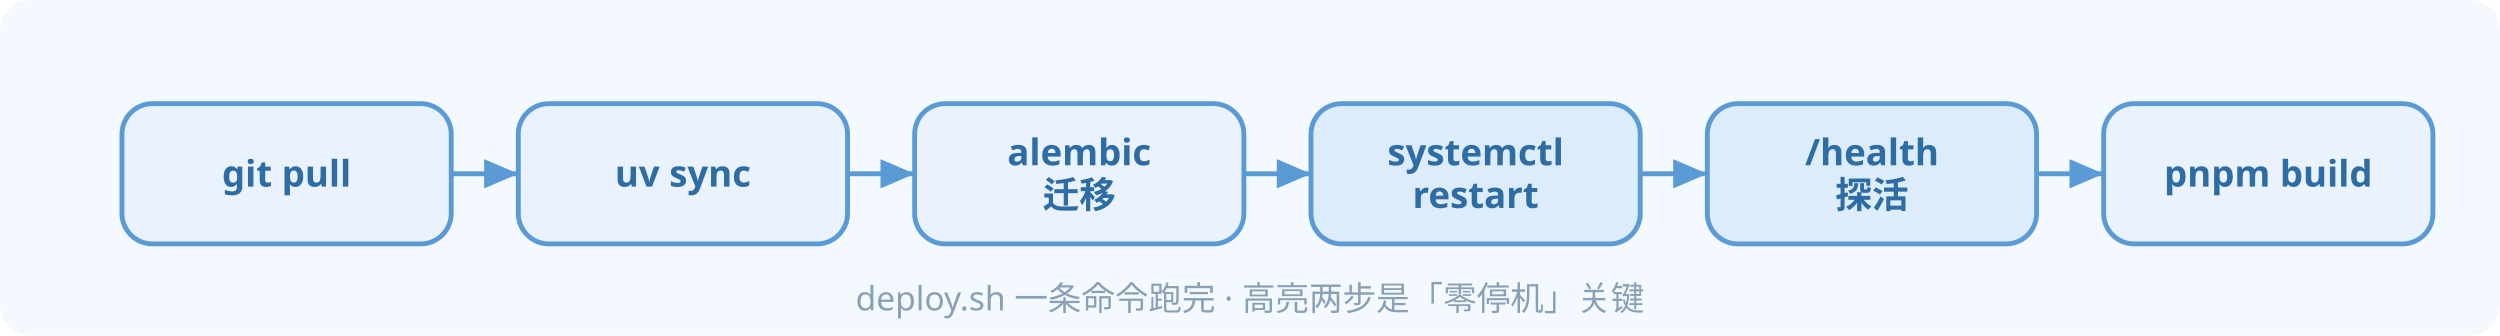
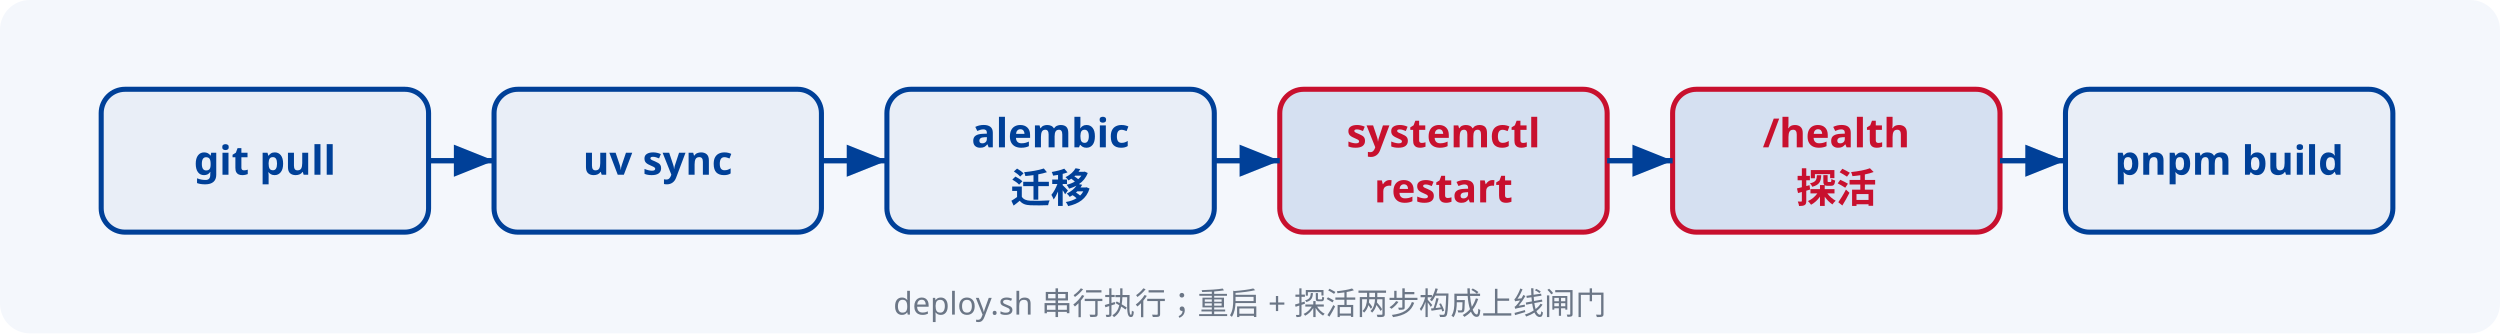
- <svg xmlns="http://www.w3.org/2000/svg" width="820" height="110" viewBox="0 0 820 110">
+ <svg xmlns="http://www.w3.org/2000/svg" width="840" height="112" viewBox="0 0 840 112">
  <defs>
-     <marker id="ah" markerWidth="9" markerHeight="9" refX="7" refY="3" orient="auto" markerUnits="strokeWidth">
-       <path d="M0,0 L7,3 L0,6 z" fill="#5b9bd5" />
+     <marker id="ah" markerWidth="9" markerHeight="9" refX="7.5" refY="3" orient="auto" markerUnits="strokeWidth">
+       <path d="M0,0 L7.5,3 L0,6 z" fill="#004098" />
+     </marker>
+     <marker id="ahr" markerWidth="9" markerHeight="9" refX="7.5" refY="3" orient="auto" markerUnits="strokeWidth">
+       <path d="M0,0 L7.5,3 L0,6 z" fill="#c8102e" />
    </marker>
  </defs>
-   <rect width="820" height="110" rx="10" fill="#f3f9ff" />
-   <rect x="40.0" y="34" width="108" height="46" rx="10" fill="#eaf3fd" stroke="#5b9bd5" stroke-width="1.6" />
-   <text x="94.0" y="61.2" font-size="12" fill="#2e6da4" text-anchor="middle" font-weight="700" font-family="WenQuanYi Zen Hei, Microsoft YaHei, SimSun, sans-serif">git pull</text>
-   <line x1="148.0" y1="57" x2="170.0" y2="57" stroke="#5b9bd5" stroke-width="1.6" marker-end="url(#ah)" />
-   <rect x="170.0" y="34" width="108" height="46" rx="10" fill="#eaf3fd" stroke="#5b9bd5" stroke-width="1.6" />
-   <text x="224.0" y="61.2" font-size="12" fill="#2e6da4" text-anchor="middle" font-weight="700" font-family="WenQuanYi Zen Hei, Microsoft YaHei, SimSun, sans-serif">uv sync</text>
-   <line x1="278.0" y1="57" x2="300.0" y2="57" stroke="#5b9bd5" stroke-width="1.6" marker-end="url(#ah)" />
-   <rect x="300.0" y="34" width="108" height="46" rx="10" fill="#eaf3fd" stroke="#5b9bd5" stroke-width="1.6" />
-   <text x="354.0" y="54.2" font-size="12" fill="#2e6da4" text-anchor="middle" font-weight="700" font-family="WenQuanYi Zen Hei, Microsoft YaHei, SimSun, sans-serif">alembic</text>
-   <text x="354.0" y="68.2" font-size="12" fill="#2e6da4" text-anchor="middle" font-weight="700" font-family="WenQuanYi Zen Hei, Microsoft YaHei, SimSun, sans-serif">迁移</text>
-   <line x1="408.0" y1="57" x2="430.0" y2="57" stroke="#5b9bd5" stroke-width="1.6" marker-end="url(#ah)" />
-   <rect x="430.0" y="34" width="108" height="46" rx="10" fill="#dcecfb" stroke="#5b9bd5" stroke-width="1.6" />
-   <text x="484.0" y="54.2" font-size="12" fill="#2e6da4" text-anchor="middle" font-weight="700" font-family="WenQuanYi Zen Hei, Microsoft YaHei, SimSun, sans-serif">systemctl</text>
-   <text x="484.0" y="68.2" font-size="12" fill="#2e6da4" text-anchor="middle" font-weight="700" font-family="WenQuanYi Zen Hei, Microsoft YaHei, SimSun, sans-serif">restart</text>
-   <line x1="538.0" y1="57" x2="560.0" y2="57" stroke="#5b9bd5" stroke-width="1.6" marker-end="url(#ah)" />
-   <rect x="560.0" y="34" width="108" height="46" rx="10" fill="#dcecfb" stroke="#5b9bd5" stroke-width="1.6" />
-   <text x="614.0" y="54.2" font-size="12" fill="#2e6da4" text-anchor="middle" font-weight="700" font-family="WenQuanYi Zen Hei, Microsoft YaHei, SimSun, sans-serif">/health</text>
-   <text x="614.0" y="68.2" font-size="12" fill="#2e6da4" text-anchor="middle" font-weight="700" font-family="WenQuanYi Zen Hei, Microsoft YaHei, SimSun, sans-serif">探活</text>
-   <line x1="668.0" y1="57" x2="690.0" y2="57" stroke="#5b9bd5" stroke-width="1.6" marker-end="url(#ah)" />
-   <rect x="690.0" y="34" width="108" height="46" rx="10" fill="#eaf3fd" stroke="#5b9bd5" stroke-width="1.6" />
-   <text x="744.0" y="61.2" font-size="12" fill="#2e6da4" text-anchor="middle" font-weight="700" font-family="WenQuanYi Zen Hei, Microsoft YaHei, SimSun, sans-serif">pnpm build</text>
-   <text x="410" y="101.8" font-size="11" fill="#8aa0b4" text-anchor="middle" font-weight="400" font-family="WenQuanYi Zen Hei, Microsoft YaHei, SimSun, sans-serif">deploy.sh 一条命令跑完 · 高亮两步是「零停机」关键</text>
+   <rect width="840" height="112" rx="10" fill="#f4f7fc" />
+   <rect x="34.0" y="30.0" width="110.0" height="48.0" rx="8" fill="#e9eef7" stroke="#004098" stroke-width="1.7" />
+   <text x="89.0" y="58.7" font-size="13.5" fill="#004098" text-anchor="middle" font-weight="700" font-family="WenQuanYi Zen Hei, Microsoft YaHei, SimSun, sans-serif">git pull</text>
+   <rect x="166.0" y="30.0" width="110.0" height="48.0" rx="8" fill="#e9eef7" stroke="#004098" stroke-width="1.7" />
+   <text x="221.0" y="58.7" font-size="13.5" fill="#004098" text-anchor="middle" font-weight="700" font-family="WenQuanYi Zen Hei, Microsoft YaHei, SimSun, sans-serif">uv sync</text>
+   <rect x="298.0" y="30.0" width="110.0" height="48.0" rx="8" fill="#e9eef7" stroke="#004098" stroke-width="1.7" />
+   <text x="353.0" y="49.5" font-size="13.5" fill="#004098" text-anchor="middle" font-weight="700" font-family="WenQuanYi Zen Hei, Microsoft YaHei, SimSun, sans-serif">alembic</text>
+   <text x="353.0" y="68.0" font-size="13.5" fill="#004098" text-anchor="middle" font-weight="700" font-family="WenQuanYi Zen Hei, Microsoft YaHei, SimSun, sans-serif">迁移</text>
+   <rect x="430.0" y="30.0" width="110.0" height="48.0" rx="8" fill="#d5e0f1" stroke="#c8102e" stroke-width="1.7" />
+   <text x="485.0" y="49.5" font-size="13.5" fill="#c8102e" text-anchor="middle" font-weight="700" font-family="WenQuanYi Zen Hei, Microsoft YaHei, SimSun, sans-serif">systemctl</text>
+   <text x="485.0" y="68.0" font-size="13.5" fill="#c8102e" text-anchor="middle" font-weight="700" font-family="WenQuanYi Zen Hei, Microsoft YaHei, SimSun, sans-serif">restart</text>
+   <rect x="562.0" y="30.0" width="110.0" height="48.0" rx="8" fill="#d5e0f1" stroke="#c8102e" stroke-width="1.7" />
+   <text x="617.0" y="49.5" font-size="13.5" fill="#c8102e" text-anchor="middle" font-weight="700" font-family="WenQuanYi Zen Hei, Microsoft YaHei, SimSun, sans-serif">/health</text>
+   <text x="617.0" y="68.0" font-size="13.5" fill="#c8102e" text-anchor="middle" font-weight="700" font-family="WenQuanYi Zen Hei, Microsoft YaHei, SimSun, sans-serif">探活</text>
+   <rect x="694.0" y="30.0" width="110.0" height="48.0" rx="8" fill="#e9eef7" stroke="#004098" stroke-width="1.7" />
+   <text x="749.0" y="58.7" font-size="13.5" fill="#004098" text-anchor="middle" font-weight="700" font-family="WenQuanYi Zen Hei, Microsoft YaHei, SimSun, sans-serif">pnpm build</text>
+   <line x1="144.0" y1="54.0" x2="166.0" y2="54.0" stroke="#004098" stroke-width="1.8" marker-end="url(#ah)" />
+   <line x1="276.0" y1="54.0" x2="298.0" y2="54.0" stroke="#004098" stroke-width="1.8" marker-end="url(#ah)" />
+   <line x1="408.0" y1="54.0" x2="430.0" y2="54.0" stroke="#004098" stroke-width="1.8" marker-end="url(#ah)" />
+   <line x1="540.0" y1="54.0" x2="562.0" y2="54.0" stroke="#004098" stroke-width="1.8" marker-end="url(#ah)" />
+   <line x1="672.0" y1="54.0" x2="694.0" y2="54.0" stroke="#004098" stroke-width="1.8" marker-end="url(#ah)" />
+   <text x="420.0" y="105.7" font-size="10.5" fill="#6b7686" text-anchor="middle" font-weight="400" font-family="WenQuanYi Zen Hei, Microsoft YaHei, SimSun, sans-serif">deploy.sh 串行执行；重启 + 探活两步构成上线闸门</text>
</svg>
